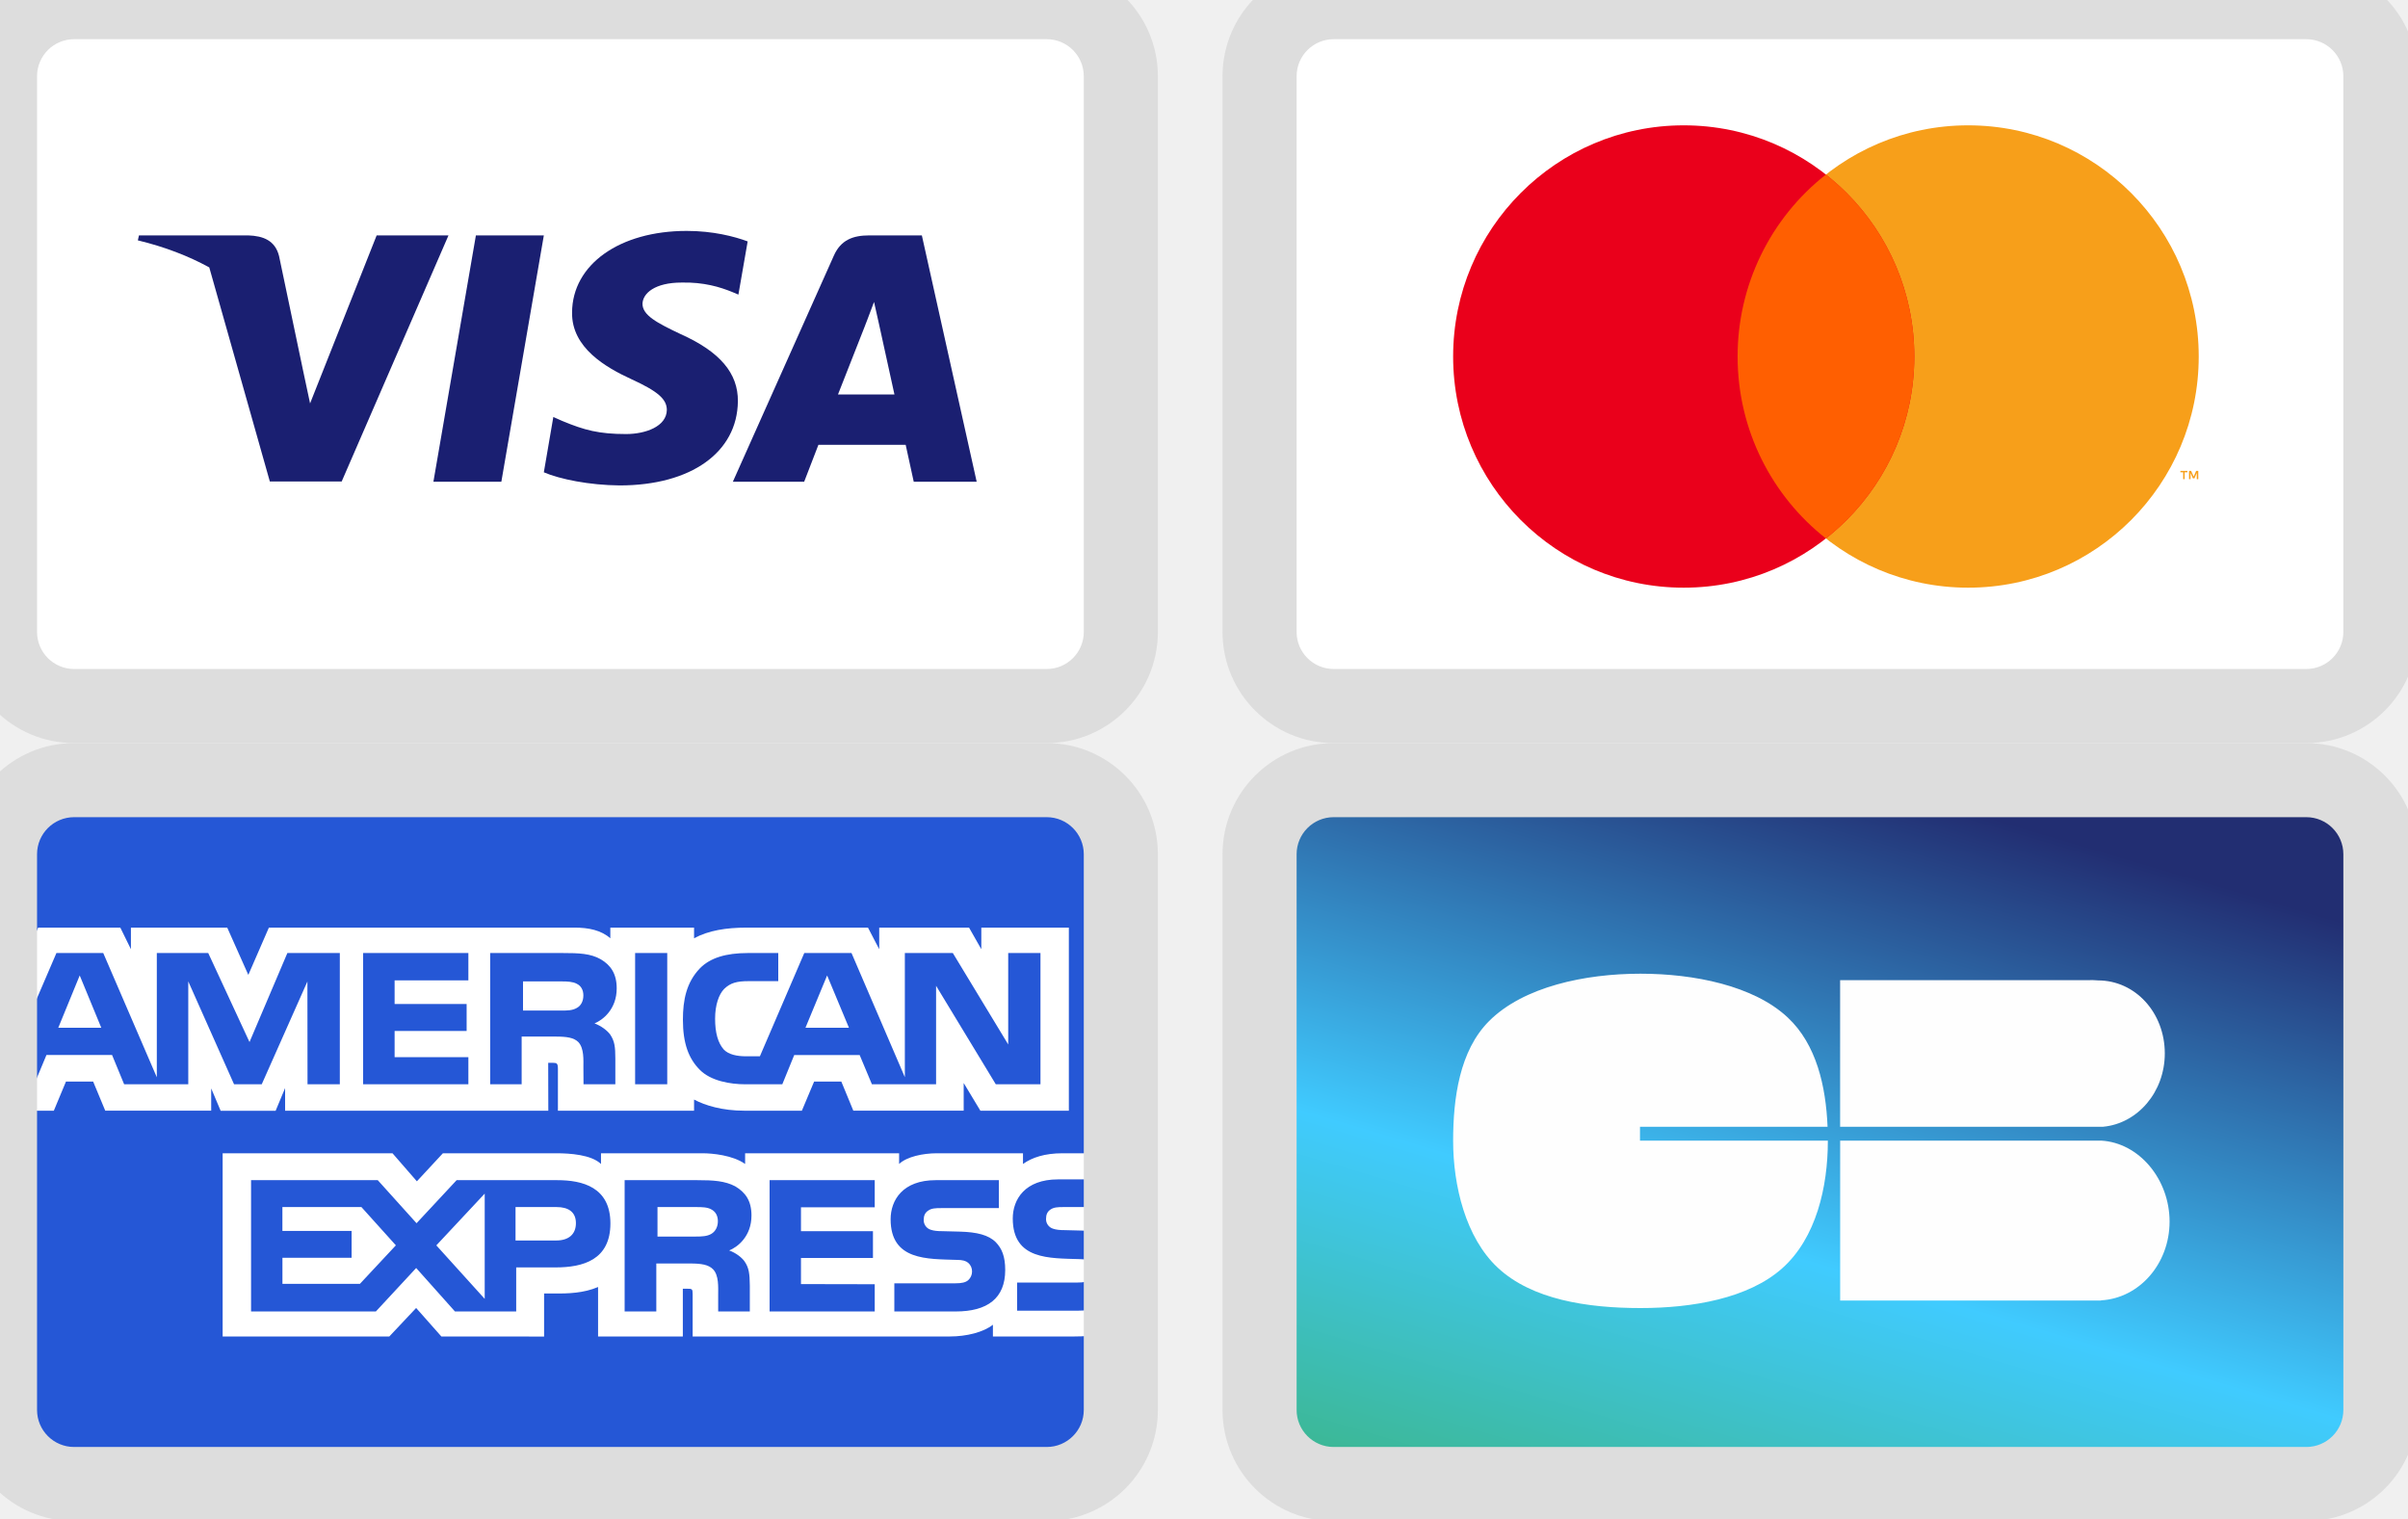
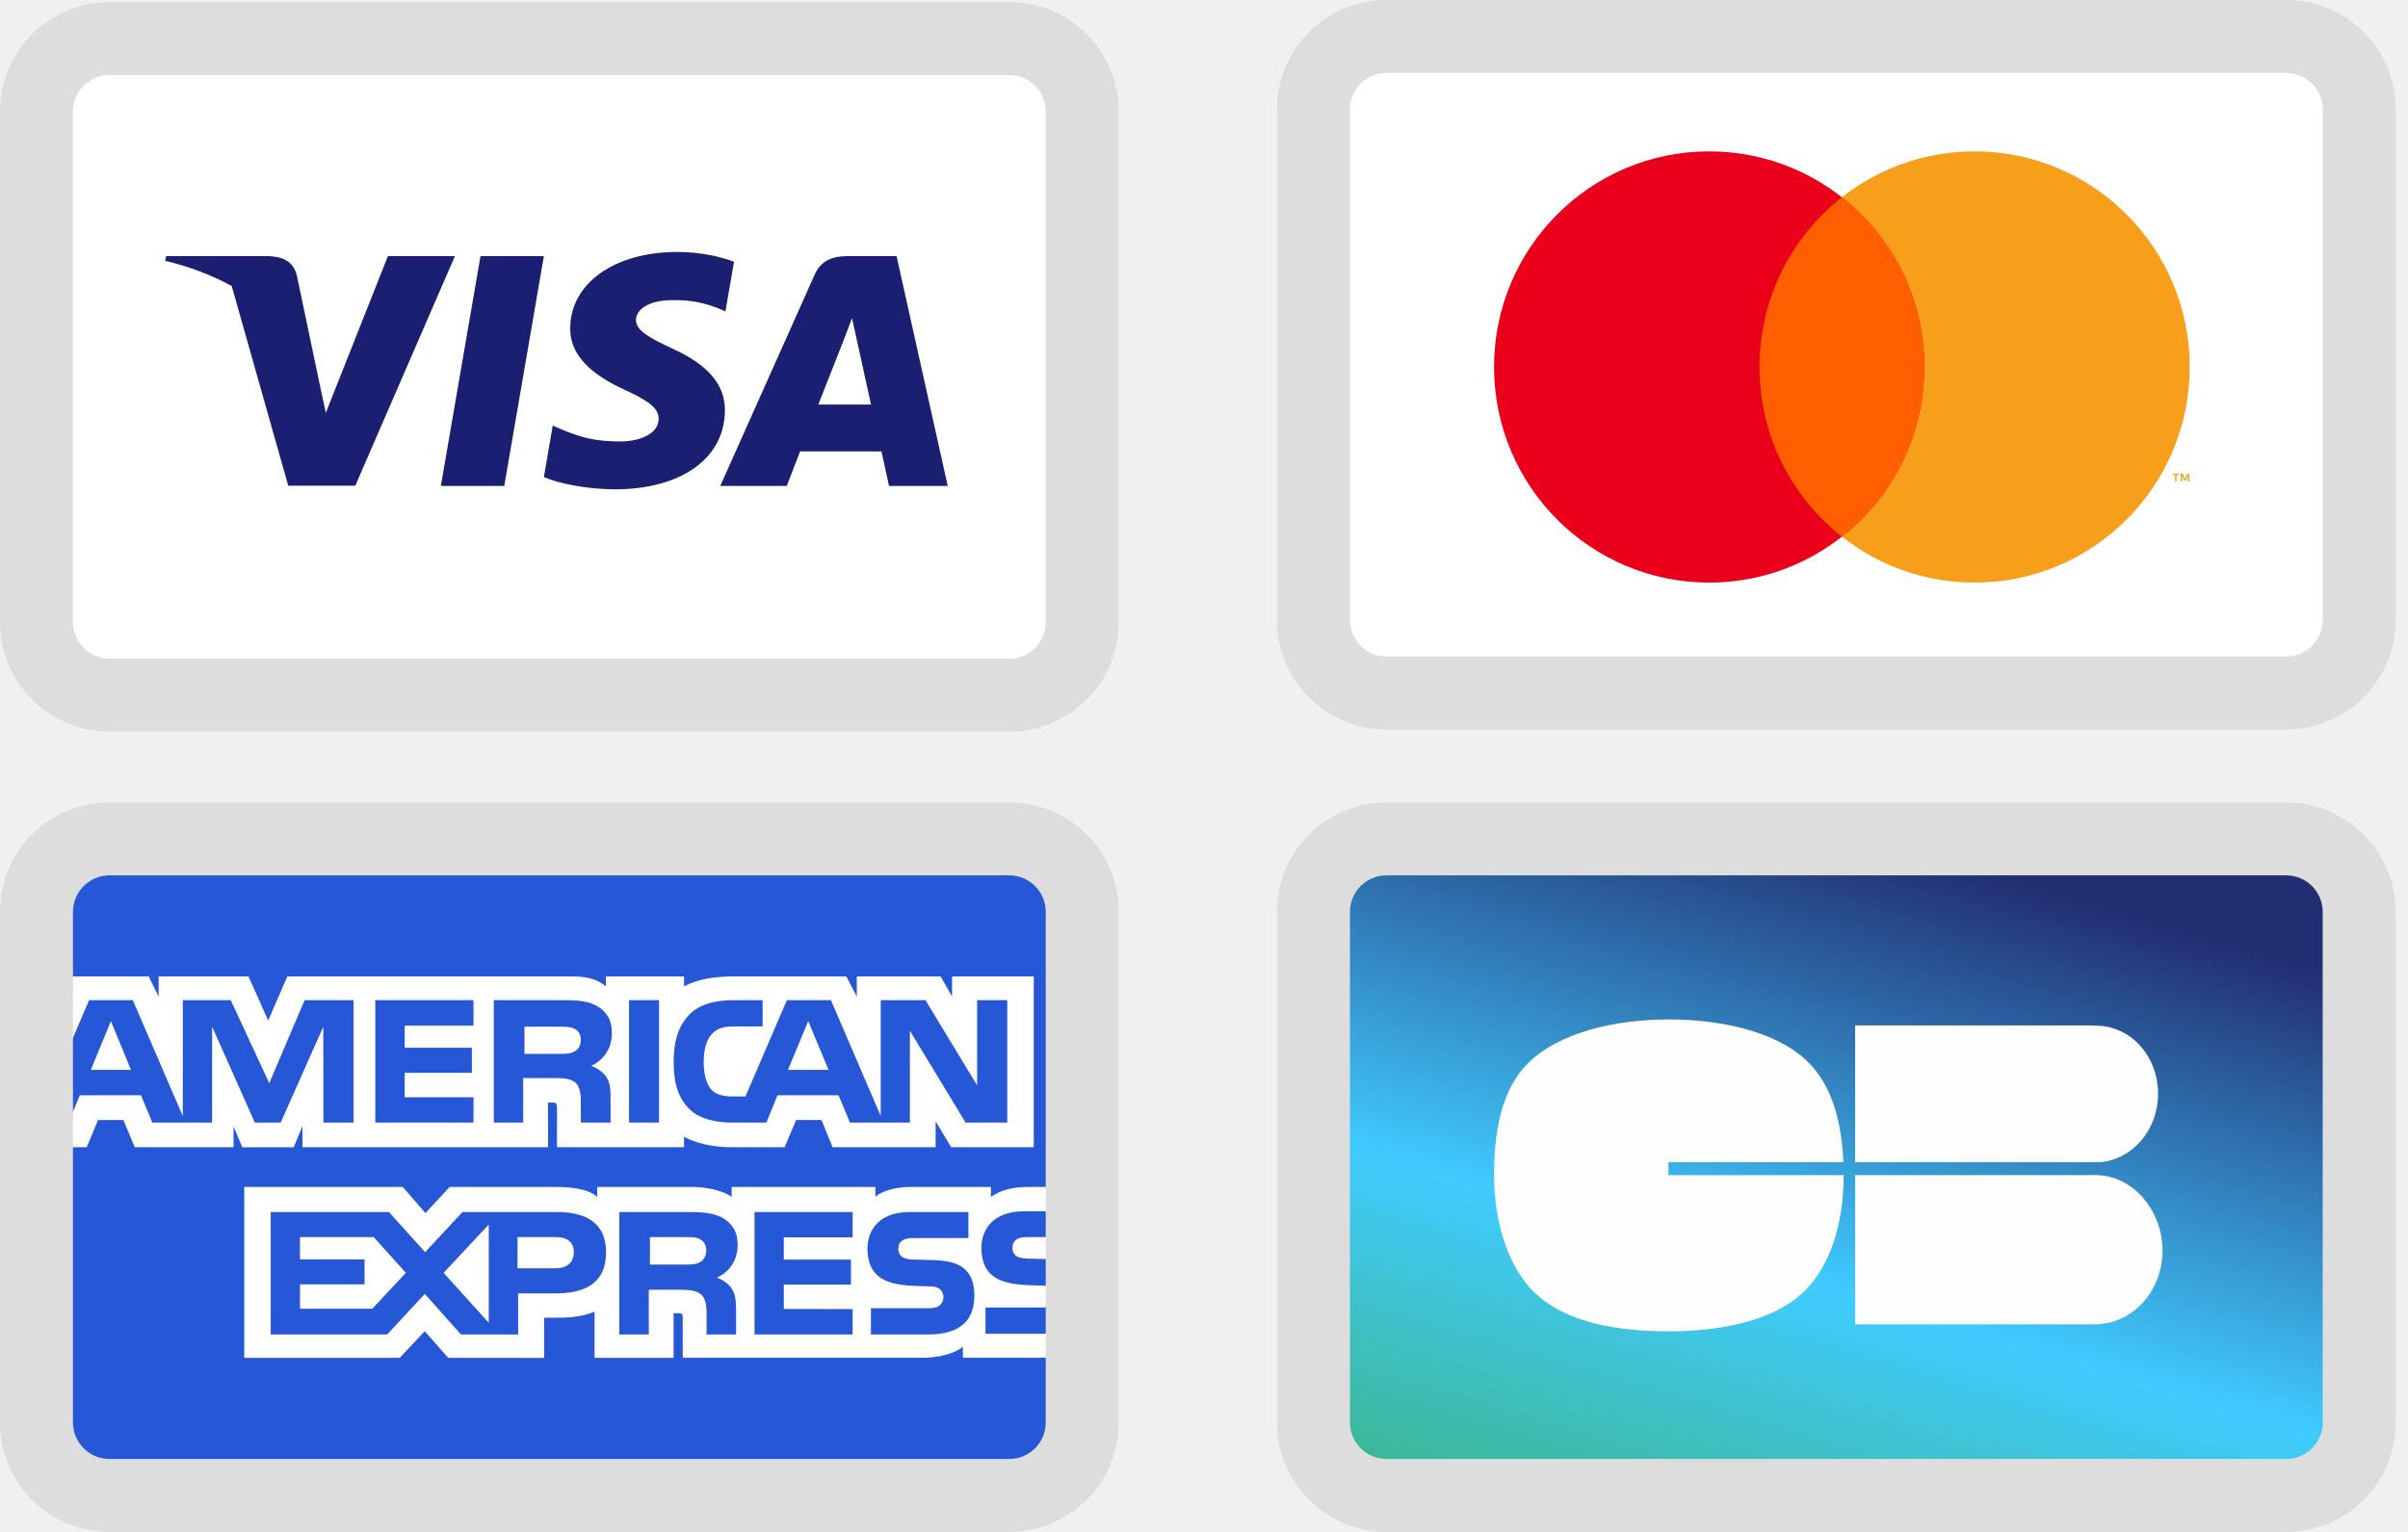
- <svg xmlns="http://www.w3.org/2000/svg" width="65" height="41" viewBox="0 0 65 41" fill="none">
+ <svg xmlns="http://www.w3.org/2000/svg" width="66" height="42" viewBox="0 0 66 42" fill="none">
  <g clip-path="url(#clip0)">
-     <path d="M62.641 0.058H35.614C34.722 0.058 34 0.781 34 1.672V17.445C34 18.336 34.722 19.058 35.614 19.058H62.641C63.532 19.058 64.255 18.336 64.255 17.445V1.672C64.255 0.781 63.532 0.058 62.641 0.058Z" fill="white" />
-     <path fill-rule="evenodd" clip-rule="evenodd" d="M59.339 12.934V12.711H59.281L59.214 12.864L59.147 12.711H59.089V12.934H59.13V12.766L59.193 12.911H59.236L59.298 12.765V12.934H59.339H59.339ZM58.971 12.934V12.749H59.046V12.711H58.856V12.749H58.931V12.934H58.971ZM59.351 9.623C59.351 13.069 56.565 15.863 53.127 15.863C49.69 15.863 46.903 13.069 46.903 9.623C46.903 6.177 49.69 3.383 53.127 3.383C56.565 3.383 59.351 6.177 59.351 9.623Z" fill="#F79F1A" />
-     <path fill-rule="evenodd" clip-rule="evenodd" d="M51.673 9.623C51.673 13.069 48.886 15.863 45.449 15.863C42.012 15.863 39.225 13.069 39.225 9.623C39.225 6.177 42.012 3.383 45.449 3.383C48.886 3.383 51.673 6.177 51.673 9.623V9.623Z" fill="#EA001B" />
-     <path fill-rule="evenodd" clip-rule="evenodd" d="M49.288 4.711C48.544 5.295 47.943 6.041 47.53 6.892C47.117 7.743 46.903 8.677 46.904 9.622C46.904 11.616 47.836 13.393 49.288 14.535C50.74 13.393 51.672 11.616 51.672 9.622C51.674 8.677 51.46 7.743 51.047 6.892C50.633 6.041 50.032 5.295 49.288 4.711Z" fill="#FF5F01" />
+     <path d="M63.134 1H37.529C36.684 1 36 1.684 36 2.529V17.471C36 18.316 36.684 19 37.529 19H63.134C63.978 19 64.662 18.316 64.662 17.471V2.529C64.662 1.684 63.978 1 63.134 1Z" fill="white" />
+     <path fill-rule="evenodd" clip-rule="evenodd" d="M60.005 13.198V12.987H59.951L59.887 13.132L59.824 12.987H59.769V13.198H59.808V13.039L59.867 13.176H59.908L59.967 13.038V13.198H60.006H60.005ZM59.657 13.198V13.023H59.728V12.987H59.548V13.023H59.619V13.198H59.657ZM60.017 10.061C60.017 13.326 57.377 15.973 54.12 15.973C50.864 15.973 48.224 13.326 48.224 10.061C48.224 6.797 50.864 4.15 54.12 4.15C57.377 4.15 60.017 6.797 60.017 10.061Z" fill="#F79F1A" />
+     <path fill-rule="evenodd" clip-rule="evenodd" d="M52.743 10.061C52.743 13.326 50.103 15.973 46.846 15.973C43.59 15.973 40.95 13.326 40.95 10.061C40.95 6.797 43.59 4.15 46.847 4.15C50.103 4.15 52.743 6.797 52.743 10.061Z" fill="#EA001B" />
+     <path fill-rule="evenodd" clip-rule="evenodd" d="M50.483 5.408C49.779 5.961 49.209 6.668 48.818 7.474C48.426 8.28 48.224 9.165 48.225 10.061C48.225 11.95 49.108 13.633 50.483 14.715C51.859 13.633 52.742 11.95 52.742 10.061C52.743 9.165 52.541 8.28 52.149 7.474C51.758 6.668 51.188 5.961 50.483 5.408Z" fill="#FF5F01" />
  </g>
-   <path d="M36 1.058H62.255V-0.942H36V1.058ZM63.255 2.058V17.058H65.255V2.058H63.255ZM62.255 18.058H36V20.058H62.255V18.058ZM35 17.058V2.058H33V17.058H35ZM36 18.058C35.448 18.058 35 17.61 35 17.058H33C33 18.715 34.343 20.058 36 20.058V18.058ZM63.255 17.058C63.255 17.61 62.807 18.058 62.255 18.058V20.058C63.912 20.058 65.255 18.715 65.255 17.058H63.255ZM62.255 1.058C62.807 1.058 63.255 1.506 63.255 2.058H65.255C65.255 0.401 63.912 -0.942 62.255 -0.942V1.058ZM36 -0.942C34.343 -0.942 33 0.401 33 2.058H35C35 1.506 35.448 1.058 36 1.058V-0.942Z" fill="#DDDDDD" />
+   <path d="M38 2H62.662V0H38V2ZM63.662 3V17H65.662V3H63.662ZM62.662 18H38V20H62.662V18ZM37 17V3H35V17H37ZM38 18C37.448 18 37 17.552 37 17H35C35 18.657 36.343 20 38 20V18ZM63.662 17C63.662 17.552 63.215 18 62.662 18V20C64.319 20 65.662 18.657 65.662 17H63.662ZM62.662 2C63.215 2 63.662 2.448 63.662 3H65.662C65.662 1.343 64.319 0 62.662 0V2ZM38 0C36.343 0 35 1.343 35 3H37C37 2.448 37.448 2 38 2V0Z" fill="#DDDDDD" />
  <g clip-path="url(#clip1)">
-     <path d="M28.641 0.058H1.614C0.722 0.058 0 0.781 0 1.672V17.445C0 18.336 0.722 19.058 1.614 19.058H28.641C29.532 19.058 30.255 18.336 30.255 17.445V1.672C30.255 0.781 29.532 0.058 28.641 0.058Z" fill="white" />
-     <path d="M13.533 13.004H11.699L12.846 6.354H14.68L13.533 13.004Z" fill="#1A1F71" />
-     <path d="M20.182 6.516C19.82 6.382 19.246 6.233 18.537 6.233C16.725 6.233 15.45 7.139 15.442 8.433C15.427 9.389 16.355 9.919 17.049 10.238C17.759 10.563 18 10.775 18 11.066C17.993 11.511 17.427 11.716 16.899 11.716C16.166 11.716 15.774 11.611 15.178 11.363L14.936 11.256L14.68 12.749C15.11 12.933 15.902 13.096 16.725 13.103C18.65 13.103 19.903 12.212 19.918 10.832C19.925 10.075 19.435 9.495 18.378 9.021C17.736 8.717 17.343 8.511 17.343 8.2C17.351 7.917 17.676 7.627 18.4 7.627C18.996 7.613 19.434 7.747 19.766 7.882L19.932 7.952L20.182 6.516V6.516V6.516Z" fill="#1A1F71" />
-     <path fill-rule="evenodd" clip-rule="evenodd" d="M23.465 6.354H24.884L26.364 13.004H24.665C24.665 13.004 24.499 12.24 24.447 12.006H22.092C22.023 12.183 21.707 13.004 21.707 13.004H19.782L22.506 6.906C22.695 6.474 23.028 6.354 23.465 6.354ZM23.352 8.787C23.352 8.787 22.771 10.266 22.62 10.648H24.144C24.069 10.316 23.722 8.724 23.722 8.724L23.593 8.151C23.54 8.298 23.461 8.501 23.409 8.638C23.373 8.731 23.349 8.793 23.352 8.787Z" fill="#1A1F71" />
-     <path fill-rule="evenodd" clip-rule="evenodd" d="M3.751 6.354H6.702C7.102 6.368 7.427 6.488 7.533 6.913L8.174 9.968C8.174 9.968 8.174 9.969 8.174 9.969L8.37 10.889L10.167 6.354H12.106L9.223 12.997H7.284L5.649 7.218C5.085 6.909 4.441 6.661 3.721 6.488L3.751 6.354Z" fill="#1A1F71" />
+     <path d="M28.134 1.058H2.529C1.684 1.058 1 1.743 1 2.587V17.529C1 18.374 1.684 19.058 2.529 19.058H28.134C28.978 19.058 29.662 18.374 29.662 17.529V2.587C29.662 1.743 28.978 1.058 28.134 1.058Z" fill="white" />
+     <path d="M13.821 13.323H12.083L13.17 7.022H14.907L13.821 13.323Z" fill="#1A1F71" />
+     <path d="M20.119 7.176C19.777 7.049 19.233 6.908 18.561 6.908C16.845 6.908 15.636 7.766 15.629 8.992C15.615 9.897 16.494 10.4 17.152 10.702C17.824 11.01 18.053 11.211 18.053 11.486C18.046 11.908 17.51 12.103 17.009 12.103C16.316 12.103 15.944 12.002 15.379 11.768L15.15 11.667L14.907 13.081C15.315 13.255 16.065 13.41 16.845 13.416C18.668 13.416 19.855 12.572 19.869 11.265C19.876 10.548 19.412 9.998 18.411 9.549C17.803 9.261 17.431 9.066 17.431 8.771C17.438 8.503 17.745 8.229 18.432 8.229C18.997 8.215 19.412 8.342 19.726 8.47L19.883 8.537L20.119 7.176Z" fill="#1A1F71" />
+     <path fill-rule="evenodd" clip-rule="evenodd" d="M23.23 7.022H24.574L25.976 13.323H24.367C24.367 13.323 24.21 12.599 24.16 12.377H21.929L21.564 13.323H19.741L22.322 7.545C22.501 7.136 22.816 7.022 23.23 7.022ZM23.123 9.328C23.123 9.328 22.573 10.729 22.429 11.091H23.874C23.802 10.776 23.473 9.268 23.473 9.268L23.352 8.725C23.301 8.864 23.227 9.057 23.177 9.186C23.143 9.274 23.12 9.333 23.123 9.328Z" fill="#1A1F71" />
+     <path fill-rule="evenodd" clip-rule="evenodd" d="M4.554 7.022H7.35C7.729 7.036 8.036 7.15 8.136 7.552L8.744 10.447C8.744 10.447 8.744 10.447 8.744 10.447L8.93 11.319L10.632 7.022H12.469L9.738 13.316H7.9L6.351 7.842C5.817 7.549 5.207 7.313 4.525 7.15L4.554 7.022Z" fill="#1A1F71" />
  </g>
-   <path d="M2 1.058H28.255V-0.942H2V1.058ZM29.255 2.058V17.058H31.255V2.058H29.255ZM28.255 18.058H2V20.058H28.255V18.058ZM1 17.058V2.058H-1V17.058H1ZM2 18.058C1.448 18.058 1 17.61 1 17.058H-1C-1 18.715 0.343 20.058 2 20.058V18.058ZM29.255 17.058C29.255 17.61 28.807 18.058 28.255 18.058V20.058C29.912 20.058 31.255 18.715 31.255 17.058H29.255ZM28.255 1.058C28.807 1.058 29.255 1.506 29.255 2.058H31.255C31.255 0.401 29.912 -0.942 28.255 -0.942V1.058ZM2 -0.942C0.343 -0.942 -1 0.401 -1 2.058H1C1 1.506 1.448 1.058 2 1.058V-0.942Z" fill="#DDDDDD" />
+   <path d="M3 2.058H27.662V0.058H3V2.058ZM28.662 3.058V17.058H30.662V3.058H28.662ZM27.662 18.058H3V20.058H27.662V18.058ZM2 17.058V3.058H0V17.058H2ZM3 18.058C2.448 18.058 2 17.61 2 17.058H0C0 18.715 1.343 20.058 3 20.058V18.058ZM28.662 17.058C28.662 17.61 28.215 18.058 27.662 18.058V20.058C29.319 20.058 30.662 18.715 30.662 17.058H28.662ZM27.662 2.058C28.215 2.058 28.662 2.506 28.662 3.058H30.662C30.662 1.401 29.319 0.058 27.662 0.058V2.058ZM3 0.058C1.343 0.058 0 1.401 0 3.058H2C2 2.506 2.448 2.058 3 2.058V0.058Z" fill="#DDDDDD" />
  <g clip-path="url(#clip2)">
-     <path d="M62.641 21.058H35.614C34.722 21.058 34 21.78 34 22.672V38.444C34 39.336 34.722 40.058 35.614 40.058H62.641C63.532 40.058 64.255 39.336 64.255 38.444V22.672C64.255 21.78 63.532 21.058 62.641 21.058Z" fill="url(#paint0_linear)" />
-     <path fill-rule="evenodd" clip-rule="evenodd" d="M44.269 30.414H49.332C49.287 29.319 49.032 28.191 48.258 27.466C47.337 26.603 45.724 26.283 44.282 26.283C42.782 26.283 41.122 26.634 40.196 27.561C39.398 28.358 39.225 29.642 39.225 30.795C39.225 32.004 39.563 33.409 40.429 34.218C41.35 35.079 42.843 35.308 44.282 35.308C45.681 35.308 47.195 35.05 48.111 34.232C49.024 33.416 49.34 32.04 49.34 30.795V30.79H44.269V30.414ZM49.672 30.79V35.106H56.714V35.1C57.744 35.044 58.564 34.115 58.564 32.974C58.564 31.833 57.744 30.845 56.714 30.788V30.79H49.672ZM56.634 26.464C57.638 26.464 58.435 27.335 58.435 28.435C58.435 29.476 57.703 30.326 56.772 30.414H49.671V26.457H56.411C56.453 26.452 56.501 26.456 56.548 26.459C56.578 26.462 56.607 26.464 56.634 26.464Z" fill="#FEFEFE" />
+     <path d="M63.134 23H37.529C36.684 23 36 23.684 36 24.529V39.471C36 40.316 36.684 41 37.529 41H63.134C63.978 41 64.662 40.316 64.662 39.471V24.529C64.662 23.684 63.978 23 63.134 23Z" fill="url(#paint0_linear)" />
+     <path fill-rule="evenodd" clip-rule="evenodd" d="M45.729 31.863H50.525C50.482 30.826 50.241 29.758 49.508 29.071C48.635 28.253 47.107 27.95 45.741 27.95C44.319 27.95 42.747 28.283 41.87 29.16C41.114 29.916 40.95 31.132 40.95 32.225C40.95 33.369 41.27 34.701 42.091 35.467C42.963 36.283 44.377 36.5 45.741 36.5C47.066 36.5 48.501 36.255 49.368 35.481C50.233 34.707 50.532 33.404 50.532 32.225V32.219H45.729V31.863ZM50.847 32.219V36.309H57.519V36.303C58.495 36.25 59.271 35.37 59.271 34.289C59.271 33.208 58.495 32.271 57.519 32.218V32.219H50.847ZM57.443 28.121C58.394 28.121 59.149 28.947 59.149 29.988C59.149 30.975 58.456 31.78 57.573 31.863H50.847V28.115H57.232C57.271 28.11 57.317 28.114 57.362 28.117C57.39 28.119 57.417 28.121 57.443 28.121Z" fill="#FEFEFE" />
  </g>
-   <path d="M36 22.058H62.255V20.058H36V22.058ZM63.255 23.058V38.058H65.255V23.058H63.255ZM62.255 39.058H36V41.058H62.255V39.058ZM35 38.058V23.058H33V38.058H35ZM36 39.058C35.448 39.058 35 38.61 35 38.058H33C33 39.715 34.343 41.058 36 41.058V39.058ZM63.255 38.058C63.255 38.61 62.807 39.058 62.255 39.058V41.058C63.912 41.058 65.255 39.715 65.255 38.058H63.255ZM62.255 22.058C62.807 22.058 63.255 22.506 63.255 23.058H65.255C65.255 21.401 63.912 20.058 62.255 20.058V22.058ZM36 20.058C34.343 20.058 33 21.401 33 23.058H35C35 22.506 35.448 22.058 36 22.058V20.058Z" fill="#DDDDDD" />
+   <path d="M38 24H62.662V22H38V24ZM63.662 25V39H65.662V25H63.662ZM62.662 40H38V42H62.662V40ZM37 39V25H35V39H37ZM38 40C37.448 40 37 39.552 37 39H35C35 40.657 36.343 42 38 42V40ZM63.662 39C63.662 39.552 63.215 40 62.662 40V42C64.319 42 65.662 40.657 65.662 39H63.662ZM62.662 24C63.215 24 63.662 24.448 63.662 25H65.662C65.662 23.343 64.319 22 62.662 22V24ZM38 22C36.343 22 35 23.343 35 25H37C37 24.448 37.448 24 38 24V22Z" fill="#DDDDDD" />
  <g clip-path="url(#clip3)">
-     <path d="M28.641 21.058H1.614C0.722 21.058 0 21.78 0 22.672V38.444C0 39.336 0.722 40.058 1.614 40.058H28.641C29.532 40.058 30.255 39.336 30.255 38.444V22.672C30.255 21.78 29.532 21.058 28.641 21.058Z" fill="#2557D6" />
-     <path fill-rule="evenodd" clip-rule="evenodd" d="M0 29.981H1.453L1.781 29.194H2.514L2.841 29.98H5.701V29.379L5.956 29.983H7.44L7.696 29.37V29.981H14.801L14.798 28.689H14.935C15.032 28.692 15.06 28.701 15.06 28.859V29.981H18.735V29.68C19.032 29.838 19.492 29.981 20.099 29.981H21.645L21.976 29.194H22.71L23.034 29.98H26.013V29.233L26.464 29.981H28.852V25.039H26.489V25.622L26.158 25.039H23.733V25.622L23.43 25.039H20.154C19.606 25.039 19.124 25.115 18.735 25.327V25.039H16.475V25.327C16.227 25.109 15.89 25.039 15.514 25.039H7.258L6.703 26.315L6.134 25.039H3.534V25.622L3.248 25.039H1.03L0 27.388V29.981ZM9.173 29.268H8.301L8.298 26.493L7.065 29.268H6.318L5.082 26.49V29.268H3.351L3.025 28.477H1.254L0.924 29.268H0L1.523 25.725H2.787L4.233 29.079V25.725H5.621L6.735 28.128L7.757 25.725H9.173V29.268H9.173V29.268ZM2.734 27.742L2.152 26.33L1.573 27.742H2.734V27.742ZM12.643 29.268H9.802V25.725H12.643V26.463H10.652V27.101H12.596V27.828H10.652V28.535H12.643V29.268V29.268ZM16.647 26.679C16.647 27.244 16.268 27.536 16.048 27.624C16.234 27.694 16.393 27.819 16.469 27.922C16.589 28.098 16.61 28.256 16.61 28.572V29.268H15.751L15.748 28.822C15.748 28.608 15.769 28.302 15.614 28.131C15.49 28.007 15.3 27.98 14.994 27.98H14.081V29.268H13.231V25.725H15.187C15.621 25.725 15.942 25.736 16.217 25.894C16.486 26.053 16.647 26.284 16.647 26.679V26.679ZM15.572 27.206C15.455 27.276 15.317 27.278 15.151 27.278H14.118V26.491H15.165C15.314 26.491 15.468 26.498 15.569 26.555C15.679 26.607 15.747 26.716 15.747 26.869C15.747 27.023 15.682 27.148 15.572 27.206V27.206ZM18.011 29.268H17.144V25.725H18.011V29.268H18.011ZM28.086 29.268H26.88L25.268 26.609V29.268H23.536L23.205 28.478H21.439L21.117 29.268H20.122C19.708 29.268 19.185 29.177 18.889 28.876C18.59 28.575 18.434 28.168 18.434 27.524C18.434 26.998 18.527 26.518 18.893 26.138C19.168 25.855 19.598 25.725 20.184 25.725H21.008V26.484H20.202C19.892 26.484 19.716 26.53 19.547 26.694C19.403 26.843 19.303 27.126 19.303 27.497C19.303 27.876 19.379 28.15 19.537 28.329C19.668 28.469 19.906 28.512 20.13 28.512H20.512L21.71 25.725H22.985L24.425 29.076V25.725H25.72L27.215 28.193V25.725H28.086V29.268H28.086ZM22.916 27.742L22.327 26.33L21.742 27.742H22.916ZM30.253 34.926C30.046 35.227 29.644 35.379 29.099 35.379H27.456V34.619H29.092C29.254 34.619 29.368 34.598 29.436 34.531C29.468 34.502 29.494 34.466 29.511 34.426C29.529 34.386 29.537 34.343 29.537 34.3C29.539 34.256 29.53 34.211 29.512 34.171C29.494 34.13 29.467 34.094 29.433 34.066C29.371 34.012 29.281 33.987 29.133 33.987C28.335 33.96 27.338 34.012 27.338 32.89C27.338 32.376 27.666 31.835 28.559 31.835H30.253V31.13H28.679C28.204 31.13 27.859 31.243 27.614 31.419V31.13H25.286C24.914 31.13 24.477 31.222 24.27 31.419V31.13H20.113V31.419C19.782 31.181 19.223 31.13 18.966 31.13H16.223V31.419C15.961 31.167 15.379 31.13 15.024 31.13H11.955L11.253 31.887L10.595 31.13H6.01V36.075H10.509L11.233 35.306L11.914 36.075L14.687 36.077V34.914H14.96C15.328 34.92 15.761 34.905 16.144 34.74V36.075H18.432V34.786H18.542C18.683 34.786 18.697 34.791 18.697 34.931V36.075H25.644C26.085 36.075 26.546 35.962 26.802 35.758V36.075H29.006C29.464 36.075 29.912 36.01 30.253 35.846V34.925L30.253 34.926ZM16.477 33.023C16.477 34.008 15.739 34.211 14.996 34.211H13.934V35.4H12.281L11.234 34.227L10.146 35.4H6.777V31.856H10.197L11.244 33.018L12.326 31.856H15.043C15.718 31.856 16.477 32.042 16.477 33.023H16.477ZM9.715 34.655H7.624V33.95H9.491V33.226H7.623V32.582H9.756L10.686 33.615L9.715 34.655V34.655ZM13.084 35.06L11.778 33.616L13.084 32.219V35.06ZM15.016 33.484H13.916V32.582H15.026C15.332 32.582 15.546 32.707 15.546 33.016C15.546 33.323 15.342 33.484 15.016 33.484ZM20.774 31.856H23.612V32.589H21.621V33.233H23.564V33.956H21.621V34.661L23.612 34.665V35.4H20.774V31.856V31.856ZM19.683 33.753C19.872 33.822 20.027 33.947 20.099 34.05C20.219 34.224 20.236 34.385 20.24 34.697V35.4H19.386V34.956C19.386 34.743 19.407 34.428 19.249 34.263C19.124 34.136 18.935 34.105 18.624 34.105H17.716V35.4H16.861V31.856H18.825C19.255 31.856 19.569 31.875 19.848 32.023C20.117 32.184 20.285 32.406 20.285 32.81C20.285 33.376 19.906 33.664 19.683 33.753V33.753ZM19.202 33.305C19.088 33.372 18.948 33.378 18.782 33.378H17.748V32.582H18.796C18.947 32.582 19.098 32.585 19.202 32.646C19.312 32.703 19.378 32.813 19.378 32.964C19.378 33.116 19.312 33.239 19.202 33.305V33.305ZM26.88 33.531C27.045 33.701 27.134 33.917 27.134 34.281C27.134 35.044 26.656 35.4 25.798 35.4H24.141V34.64H25.791C25.953 34.64 26.067 34.619 26.139 34.552C26.171 34.523 26.196 34.487 26.213 34.447C26.231 34.407 26.239 34.364 26.239 34.321C26.24 34.277 26.231 34.233 26.213 34.192C26.195 34.152 26.169 34.116 26.135 34.087C26.071 34.033 25.981 34.008 25.833 34.008C25.037 33.981 24.041 34.032 24.041 32.911C24.041 32.397 24.366 31.856 25.257 31.856H26.962V32.61H25.402C25.247 32.61 25.147 32.616 25.061 32.674C24.968 32.732 24.934 32.817 24.934 32.929C24.932 32.987 24.95 33.044 24.983 33.092C25.017 33.139 25.064 33.175 25.119 33.193C25.209 33.224 25.306 33.233 25.45 33.233L25.909 33.245C26.37 33.257 26.687 33.336 26.88 33.531V33.531ZM30.255 32.582H28.704C28.55 32.582 28.447 32.588 28.36 32.646C28.271 32.703 28.236 32.788 28.236 32.901C28.234 32.959 28.251 33.017 28.285 33.064C28.318 33.112 28.367 33.147 28.422 33.165C28.512 33.196 28.608 33.205 28.75 33.205L29.211 33.217C29.676 33.229 29.986 33.309 30.176 33.502C30.21 33.529 30.231 33.56 30.255 33.59V32.582Z" fill="white" />
+     <path d="M28.134 23H2.529C1.684 23 1 23.684 1 24.529V39.471C1 40.316 1.684 41 2.529 41H28.134C28.978 41 29.662 40.316 29.662 39.471V24.529C29.662 23.684 28.978 23 28.134 23Z" fill="#2557D6" />
+     <path fill-rule="evenodd" clip-rule="evenodd" d="M1 31.453H2.377L2.687 30.707H3.382L3.692 31.453H6.401V30.883L6.642 31.455H8.049L8.291 30.875V31.453H15.022L15.019 30.229H15.149C15.241 30.232 15.267 30.241 15.267 30.391V31.453H18.749V31.168C19.03 31.318 19.467 31.453 20.041 31.453H21.506L21.82 30.707H22.515L22.821 31.453H25.644V30.745L26.071 31.453H28.334V26.771H26.095V27.324L25.782 26.771H23.484V27.324L23.197 26.771H20.093C19.574 26.771 19.118 26.843 18.749 27.044V26.771H16.608V27.044C16.373 26.837 16.053 26.771 15.698 26.771H7.876L7.35 27.98L6.812 26.771H4.348V27.324L4.077 26.771H1.976L1 28.997V31.453ZM9.69 30.777H8.864L8.861 28.149L7.693 30.778H6.985L5.814 28.146V30.777H4.175L3.865 30.029H2.188L1.875 30.778H1L2.443 27.421H3.64L5.01 30.599V27.421H6.325L7.38 29.698L8.349 27.421H9.69V30.777H9.69ZM3.59 29.332L3.039 27.995L2.49 29.332H3.59V29.332ZM12.978 30.778H10.286V27.421H12.978V28.12H11.092V28.725H12.933V29.413H11.092V30.084H12.978V30.778ZM16.771 28.325C16.771 28.86 16.412 29.137 16.203 29.22C16.38 29.287 16.53 29.405 16.602 29.503C16.716 29.67 16.735 29.819 16.735 30.118V30.778H15.922L15.919 30.355C15.919 30.153 15.939 29.862 15.792 29.701C15.674 29.583 15.495 29.557 15.205 29.557H14.34V30.778H13.534V27.421H15.388C15.799 27.421 16.103 27.432 16.363 27.582C16.618 27.732 16.771 27.951 16.771 28.325ZM15.752 28.824C15.642 28.891 15.511 28.893 15.354 28.893H14.375V28.147H15.367C15.508 28.147 15.654 28.154 15.749 28.208C15.854 28.257 15.919 28.361 15.919 28.505C15.919 28.651 15.857 28.769 15.752 28.824ZM18.063 30.778H17.241V27.421H18.063V30.778H18.063ZM27.608 30.778H26.466L24.939 28.259V30.778H23.297L22.984 30.029H21.31L21.006 30.778H20.063C19.671 30.778 19.175 30.692 18.895 30.407C18.611 30.122 18.464 29.736 18.464 29.125C18.464 28.627 18.552 28.172 18.898 27.813C19.159 27.545 19.567 27.421 20.122 27.421H20.902V28.14H20.139C19.845 28.14 19.679 28.184 19.519 28.339C19.381 28.481 19.287 28.748 19.287 29.1C19.287 29.459 19.359 29.719 19.509 29.888C19.633 30.021 19.858 30.061 20.07 30.061H20.432L21.568 27.421H22.775L24.139 30.596V27.421H25.366L26.782 29.759V27.421H27.608V30.778H27.608ZM22.71 29.332L22.152 27.995L21.598 29.332H22.71ZM29.661 36.138C29.465 36.423 29.084 36.567 28.567 36.567H27.011V35.847H28.561C28.715 35.847 28.822 35.827 28.887 35.764C28.917 35.736 28.942 35.702 28.958 35.665C28.974 35.627 28.983 35.586 28.983 35.545C28.984 35.503 28.976 35.461 28.959 35.422C28.942 35.384 28.916 35.35 28.884 35.323C28.826 35.272 28.74 35.248 28.6 35.248C27.843 35.223 26.899 35.272 26.899 34.209C26.899 33.722 27.21 33.21 28.056 33.21H29.661V32.542H28.169C27.72 32.542 27.392 32.649 27.161 32.816V32.542H24.955C24.603 32.542 24.189 32.629 23.993 32.816V32.542H20.054V32.816C19.741 32.59 19.211 32.542 18.968 32.542H16.369V32.816C16.121 32.577 15.57 32.542 15.234 32.542H12.326L11.661 33.258L11.038 32.542H6.694V37.227H10.956L11.641 36.498L12.287 37.227L14.914 37.229V36.127H15.172C15.521 36.132 15.932 36.118 16.295 35.962V37.227H18.462V36.005H18.566C18.7 36.005 18.713 36.011 18.713 36.143V37.226H25.294C25.712 37.226 26.149 37.119 26.391 36.926V37.226H28.479C28.913 37.226 29.338 37.165 29.66 37.01V36.137L29.661 36.138ZM16.61 34.335C16.61 35.268 15.911 35.461 15.207 35.461H14.201V36.587H12.635L11.643 35.475L10.612 36.587H7.42V33.23H10.661L11.652 34.33L12.677 33.23H15.252C15.891 33.23 16.61 33.406 16.61 34.335H16.61ZM10.204 35.881H8.223V35.213H9.992V34.528H8.222V33.917H10.243L11.124 34.896L10.204 35.881ZM13.396 36.265L12.159 34.897L13.396 33.573V36.265ZM15.225 34.772H14.184V33.917H15.235C15.525 33.917 15.727 34.035 15.727 34.329C15.727 34.619 15.535 34.772 15.225 34.772ZM20.68 33.23H23.37V33.924H21.483V34.534H23.323V35.219H21.483V35.887L23.37 35.891V36.587H20.68V33.23ZM19.647 35.027C19.826 35.093 19.973 35.211 20.041 35.308C20.155 35.473 20.171 35.626 20.175 35.921V36.587H19.366V36.167C19.366 35.965 19.385 35.666 19.236 35.51C19.118 35.389 18.939 35.36 18.644 35.36H17.783V36.587H16.974V33.23H18.834C19.242 33.23 19.539 33.247 19.803 33.388C20.058 33.541 20.218 33.751 20.218 34.133C20.218 34.669 19.858 34.943 19.647 35.027ZM19.191 34.602C19.083 34.666 18.95 34.671 18.793 34.671H17.814V33.917H18.807C18.95 33.917 19.093 33.92 19.191 33.978C19.295 34.032 19.358 34.136 19.358 34.28C19.358 34.424 19.295 34.539 19.191 34.602ZM26.465 34.816C26.622 34.978 26.706 35.182 26.706 35.527C26.706 36.25 26.253 36.587 25.44 36.587H23.871V35.867H25.434C25.587 35.867 25.695 35.847 25.763 35.784C25.793 35.756 25.817 35.722 25.834 35.684C25.85 35.647 25.858 35.606 25.858 35.565C25.859 35.523 25.851 35.481 25.834 35.443C25.817 35.404 25.791 35.37 25.76 35.343C25.699 35.292 25.613 35.268 25.473 35.268C24.72 35.243 23.776 35.291 23.776 34.229C23.776 33.742 24.083 33.23 24.928 33.23H26.543V33.944H25.065C24.919 33.944 24.823 33.95 24.742 34.005C24.654 34.059 24.621 34.14 24.621 34.246C24.62 34.301 24.637 34.355 24.668 34.4C24.7 34.445 24.745 34.479 24.797 34.496C24.883 34.526 24.974 34.535 25.111 34.535L25.545 34.546C25.982 34.557 26.283 34.632 26.465 34.816ZM29.662 33.917H28.194C28.047 33.917 27.95 33.923 27.868 33.978C27.783 34.032 27.75 34.113 27.75 34.22C27.748 34.275 27.764 34.329 27.796 34.374C27.828 34.419 27.874 34.453 27.926 34.47C28.011 34.499 28.102 34.508 28.237 34.508L28.673 34.519C29.114 34.53 29.408 34.606 29.587 34.789C29.62 34.815 29.64 34.844 29.662 34.873V33.917Z" fill="white" />
  </g>
-   <path d="M2 22.058H28.255V20.058H2V22.058ZM29.255 23.058V38.058H31.255V23.058H29.255ZM28.255 39.058H2V41.058H28.255V39.058ZM1 38.058V23.058H-1V38.058H1ZM2 39.058C1.448 39.058 1 38.61 1 38.058H-1C-1 39.715 0.343 41.058 2 41.058V39.058ZM29.255 38.058C29.255 38.61 28.807 39.058 28.255 39.058V41.058C29.912 41.058 31.255 39.715 31.255 38.058H29.255ZM28.255 22.058C28.807 22.058 29.255 22.506 29.255 23.058H31.255C31.255 21.401 29.912 20.058 28.255 20.058V22.058ZM2 20.058C0.343 20.058 -1 21.401 -1 23.058H1C1 22.506 1.448 22.058 2 22.058V20.058Z" fill="#DDDDDD" />
+   <path d="M3 24H27.662V22H3V24ZM28.662 25V39H30.662V25H28.662ZM27.662 40H3V42H27.662V40ZM2 39V25H0V39H2ZM3 40C2.448 40 2 39.552 2 39H0C0 40.657 1.343 42 3 42V40ZM28.662 39C28.662 39.552 28.215 40 27.662 40V42C29.319 42 30.662 40.657 30.662 39H28.662ZM27.662 24C28.215 24 28.662 24.448 28.662 25H30.662C30.662 23.343 29.319 22 27.662 22V24ZM3 22C1.343 22 0 23.343 0 25H2C2 24.448 2.448 24 3 24V22Z" fill="#DDDDDD" />
  <defs>
-     <linearGradient id="paint0_linear" x1="42.206" y1="18.652" x2="36.008" y2="39.548" gradientUnits="userSpaceOnUse">
+     <linearGradient id="paint0_linear" x1="43.774" y1="20.721" x2="37.902" y2="40.516" gradientUnits="userSpaceOnUse">
      <stop stop-color="#222E72" />
      <stop offset="0.592" stop-color="#40CBFF" />
      <stop offset="1" stop-color="#3CB792" />
    </linearGradient>
    <clipPath id="clip0">
-       <path d="M34 2.058C34 0.954 34.895 0.058 36 0.058H62.255C63.359 0.058 64.255 0.954 64.255 2.058V17.058C64.255 18.163 63.359 19.058 62.255 19.058H36C34.895 19.058 34 18.163 34 17.058V2.058Z" fill="white" />
+       <path d="M36 3C36 1.895 36.895 1 38 1H62.662C63.767 1 64.662 1.895 64.662 3V17C64.662 18.105 63.767 19 62.662 19H38C36.895 19 36 18.105 36 17V3Z" fill="white" />
    </clipPath>
    <clipPath id="clip1">
-       <path d="M0 2.058C0 0.954 0.895 0.058 2 0.058H28.255C29.359 0.058 30.255 0.954 30.255 2.058V17.058C30.255 18.163 29.359 19.058 28.255 19.058H2C0.895 19.058 0 18.163 0 17.058V2.058Z" fill="white" />
+       <path d="M1 3.058C1 1.954 1.895 1.058 3 1.058H27.662C28.767 1.058 29.662 1.954 29.662 3.058V17.058C29.662 18.163 28.767 19.058 27.662 19.058H3C1.895 19.058 1 18.163 1 17.058V3.058Z" fill="white" />
    </clipPath>
    <clipPath id="clip2">
-       <path d="M34 23.058C34 21.953 34.895 21.058 36 21.058H62.255C63.359 21.058 64.255 21.953 64.255 23.058V38.058C64.255 39.163 63.359 40.058 62.255 40.058H36C34.895 40.058 34 39.163 34 38.058V23.058Z" fill="white" />
+       <path d="M36 25C36 23.895 36.895 23 38 23H62.662C63.767 23 64.662 23.895 64.662 25V39C64.662 40.105 63.767 41 62.662 41H38C36.895 41 36 40.105 36 39V25Z" fill="white" />
    </clipPath>
    <clipPath id="clip3">
-       <path d="M0 23.058C0 21.953 0.895 21.058 2 21.058H28.255C29.359 21.058 30.255 21.953 30.255 23.058V38.058C30.255 39.163 29.359 40.058 28.255 40.058H2C0.895 40.058 0 39.163 0 38.058V23.058Z" fill="white" />
+       <path d="M1 25C1 23.895 1.895 23 3 23H27.662C28.767 23 29.662 23.895 29.662 25V39C29.662 40.105 28.767 41 27.662 41H3C1.895 41 1 40.105 1 39V25Z" fill="white" />
    </clipPath>
  </defs>
</svg>
